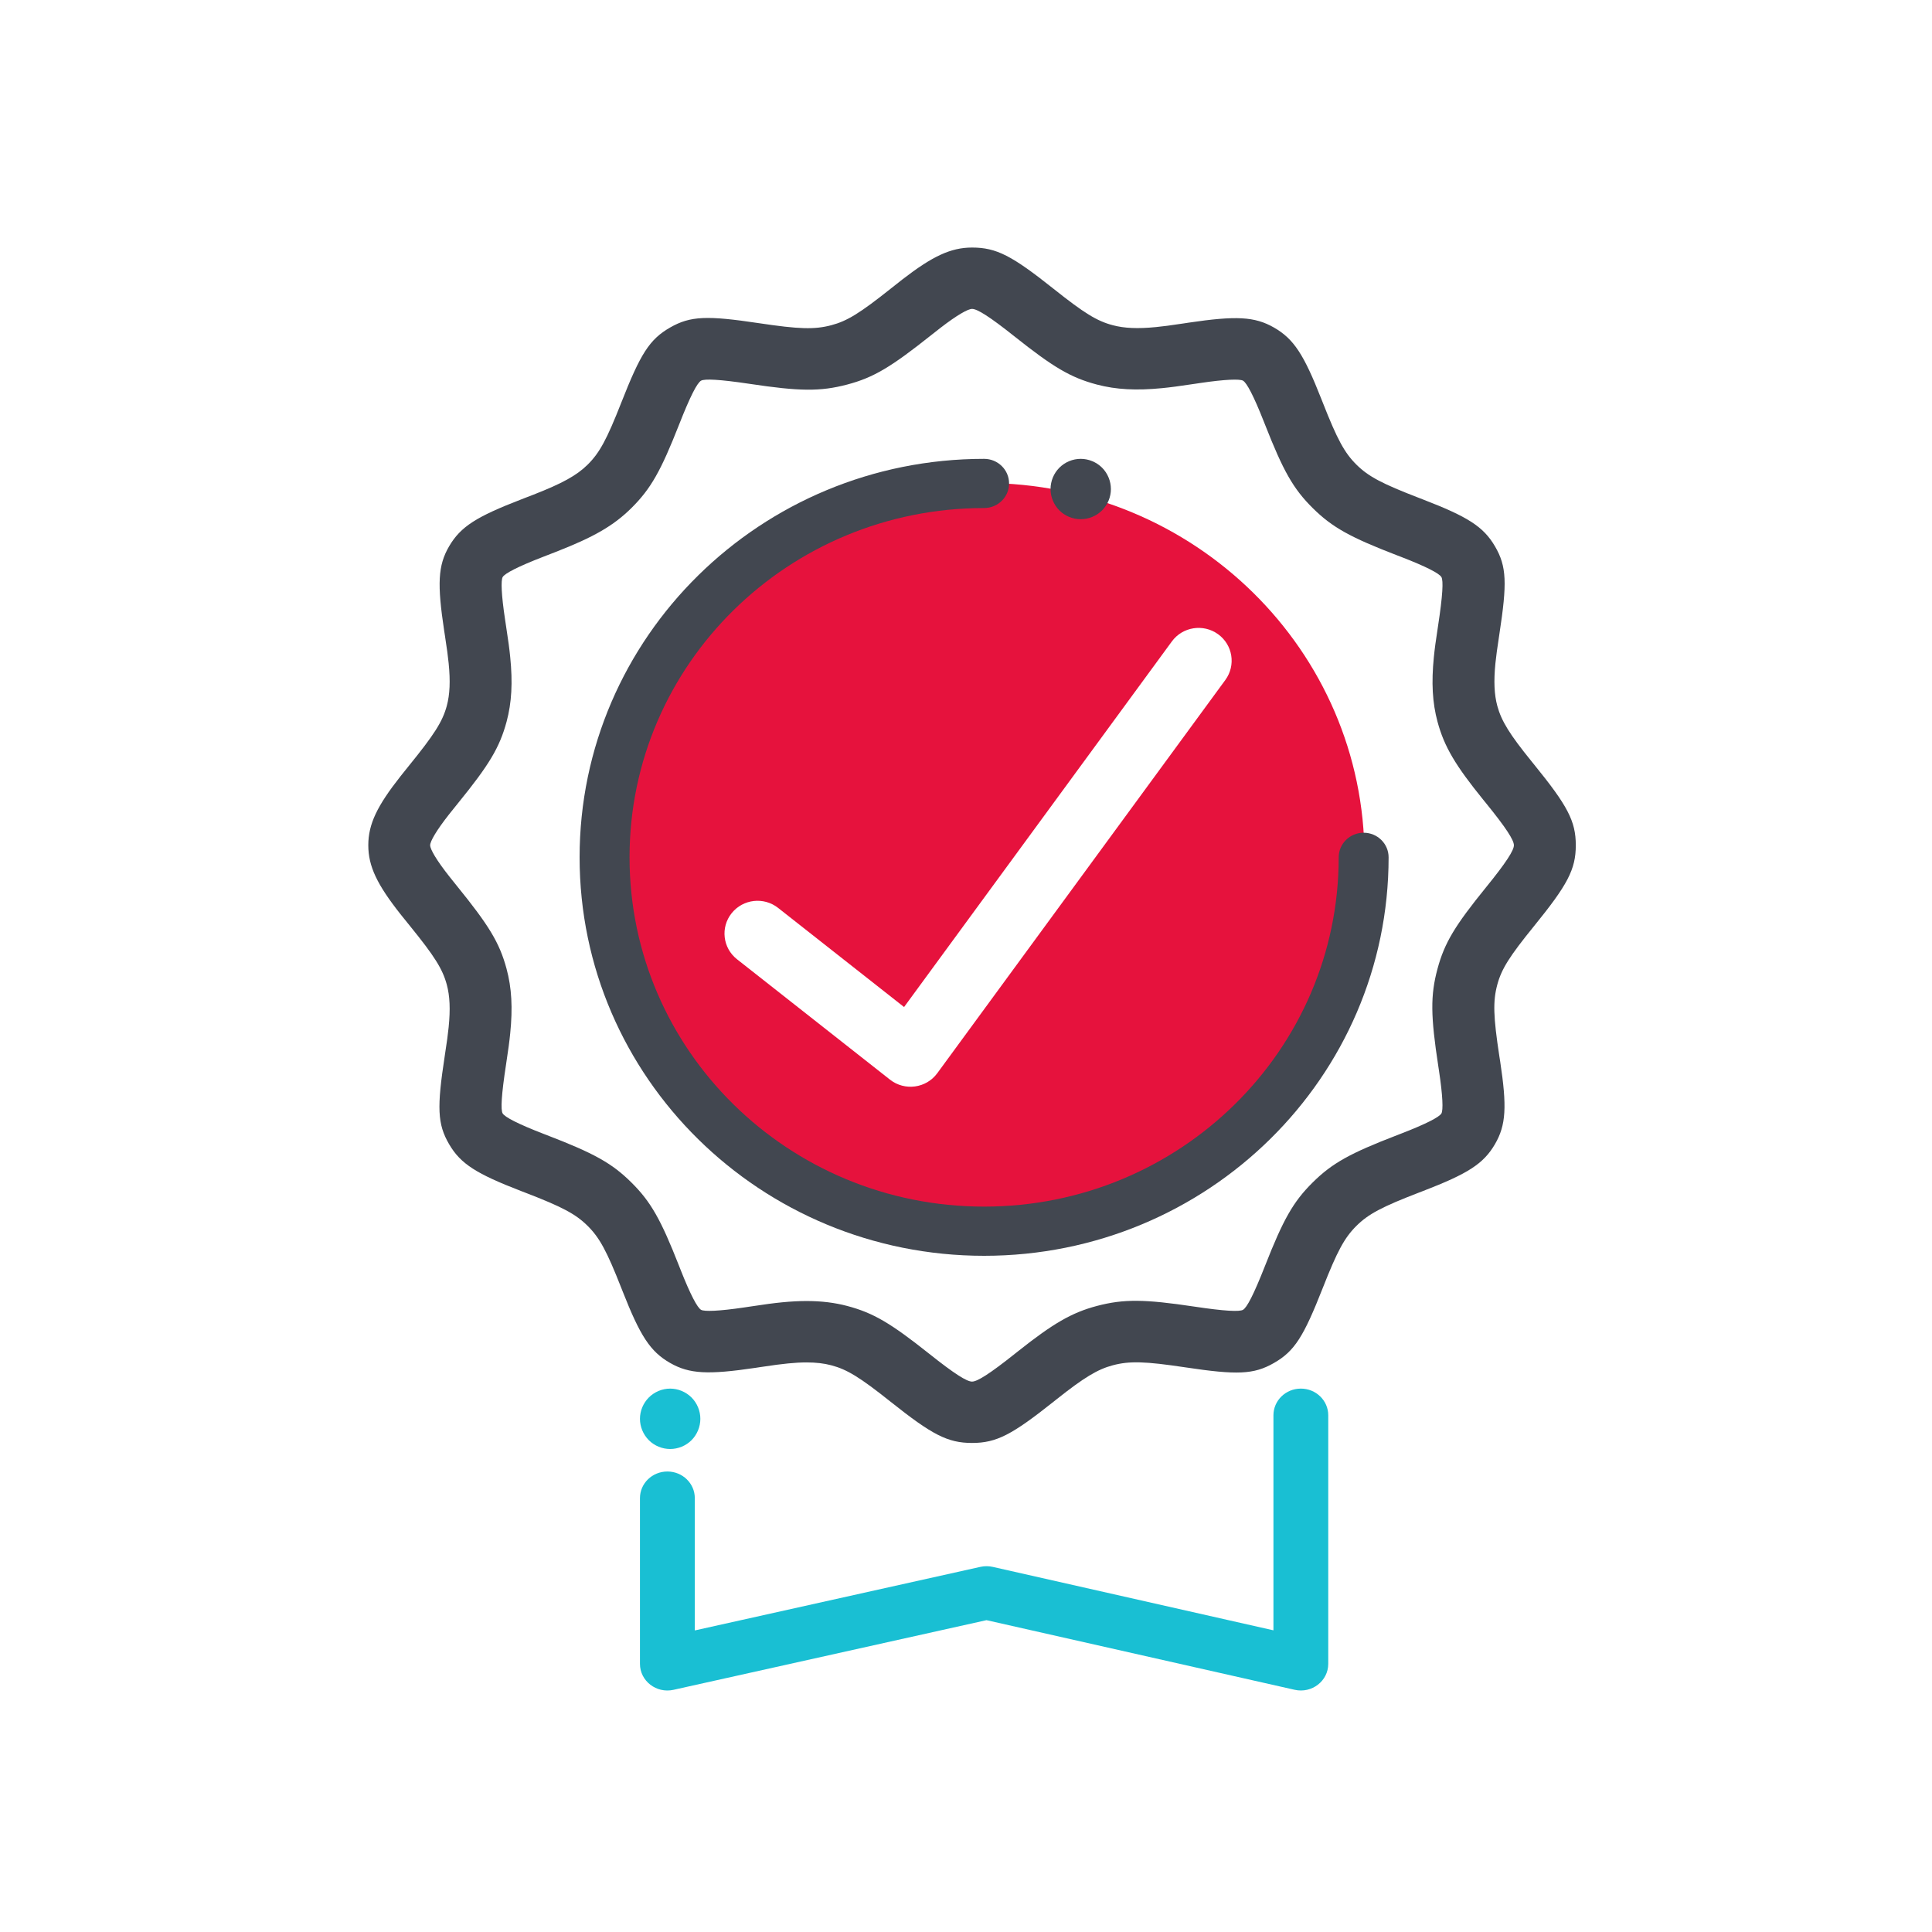
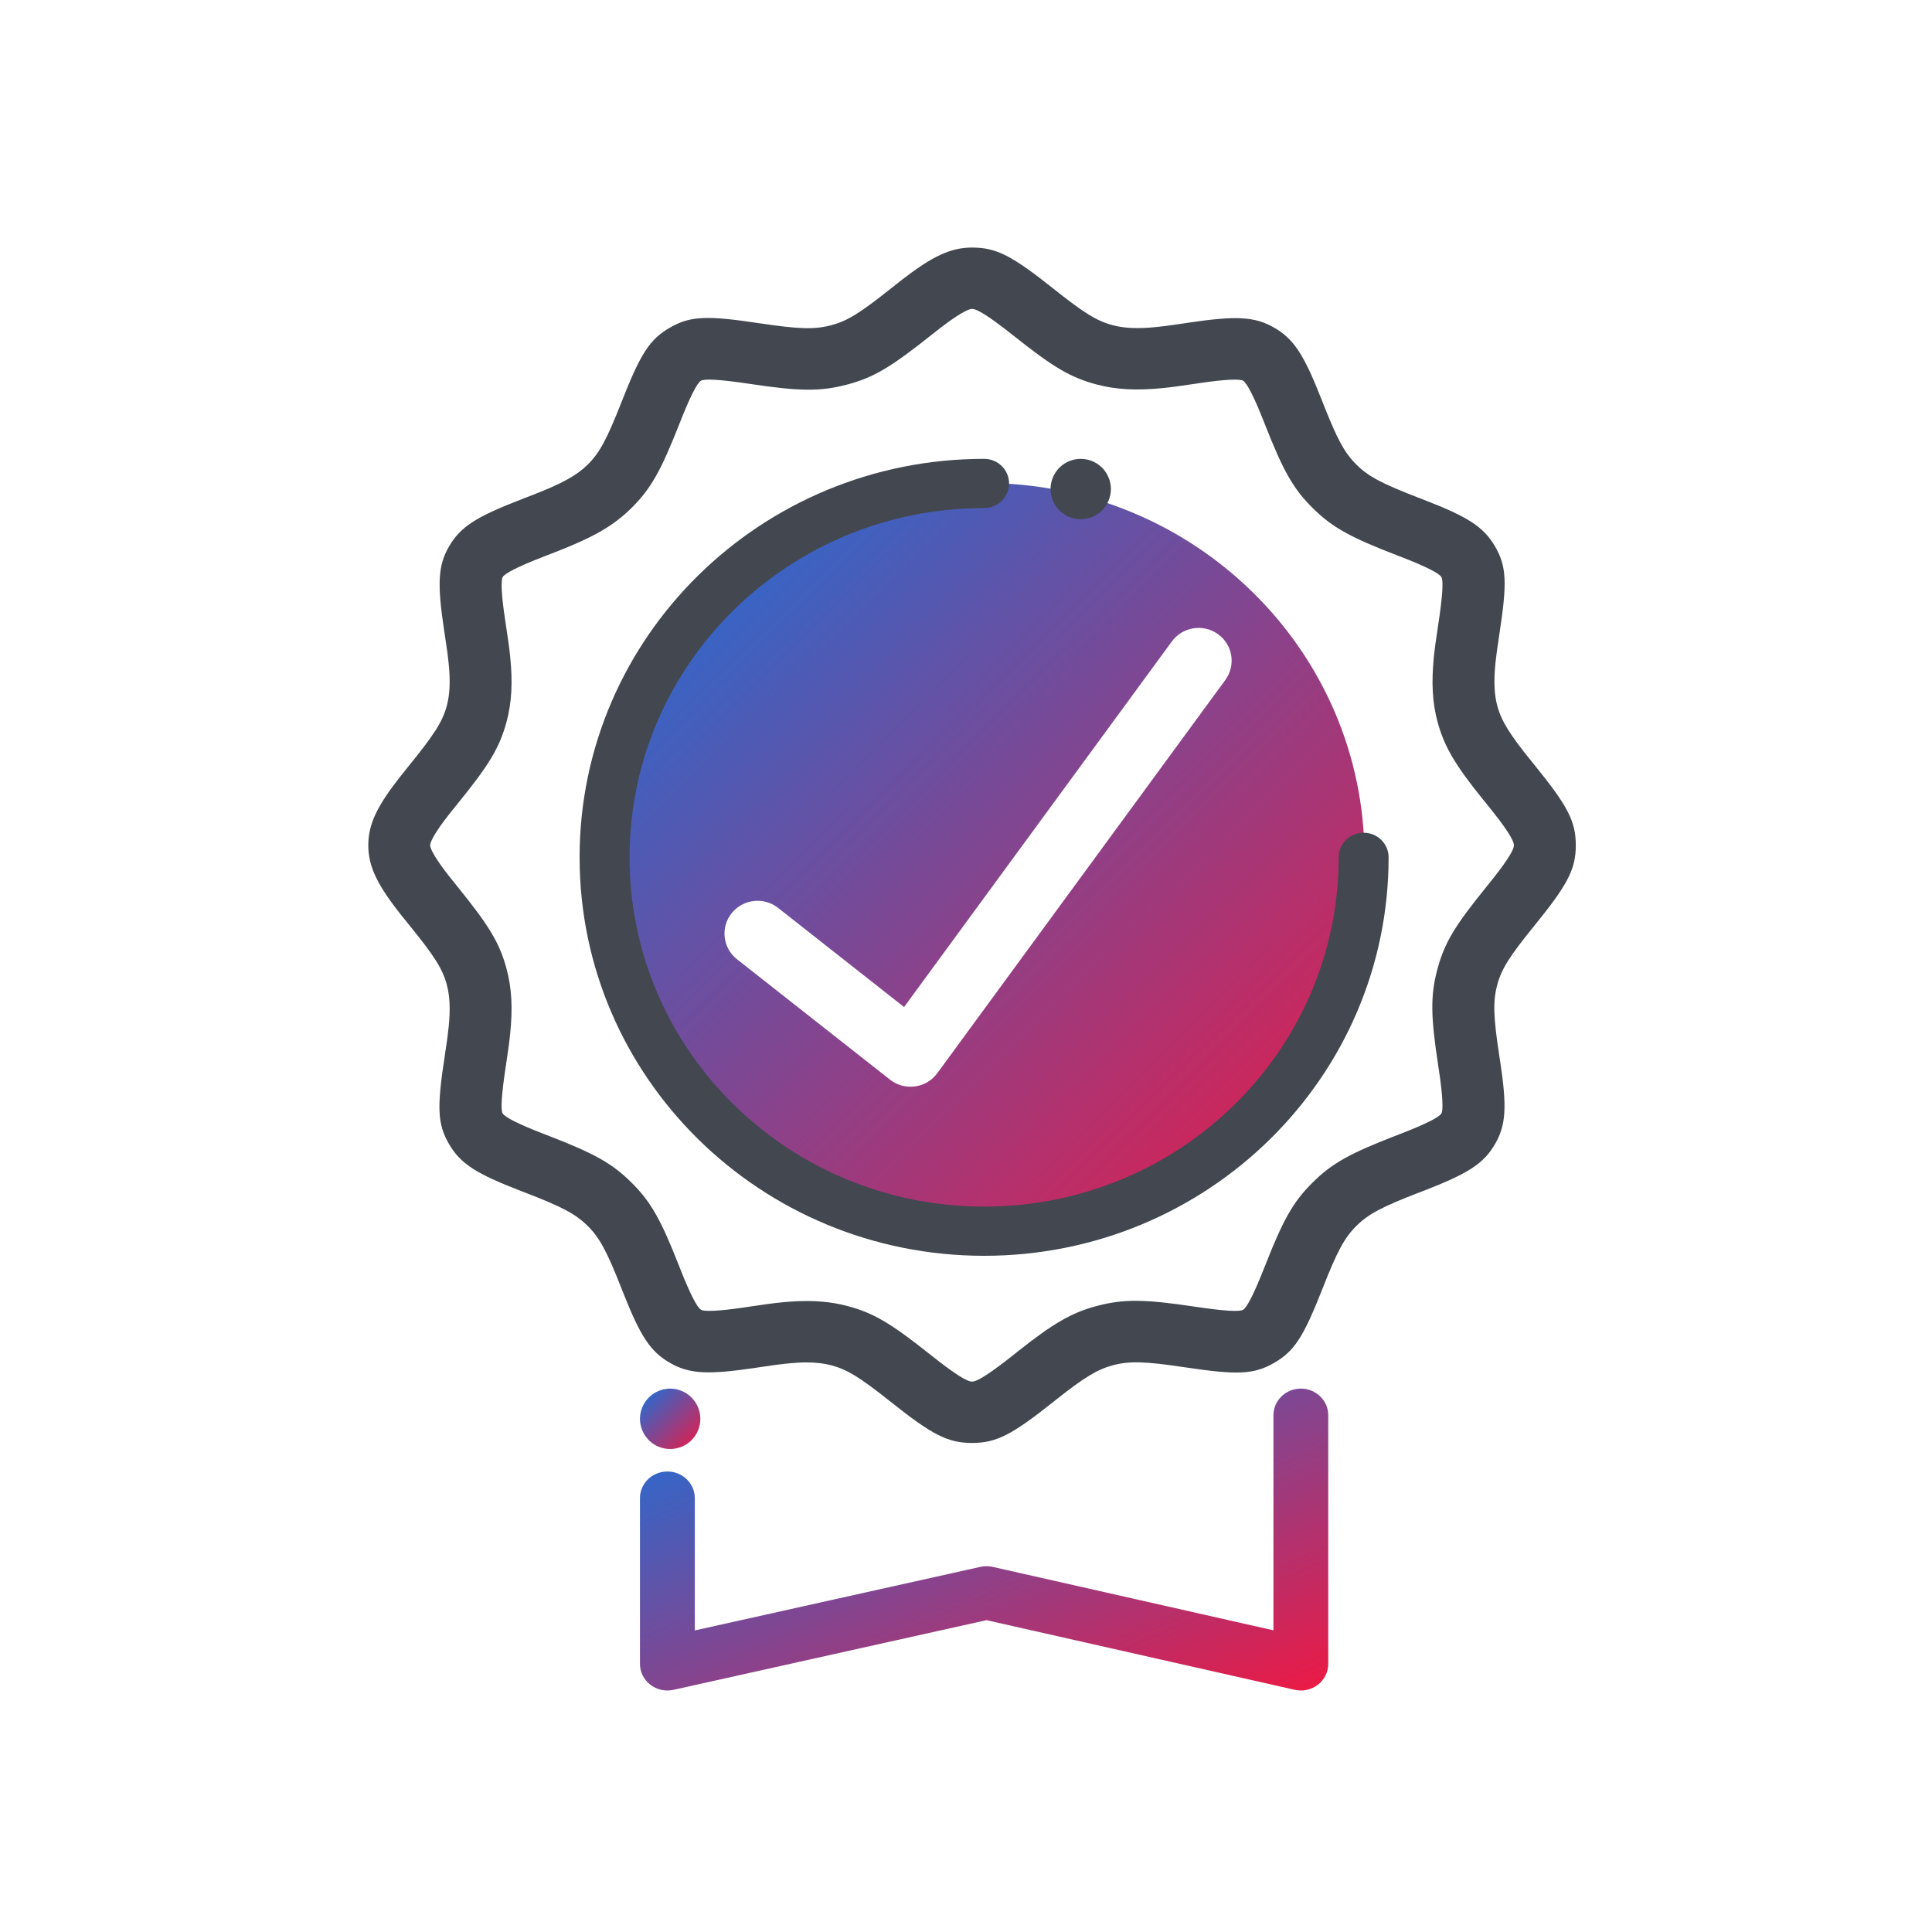
<svg xmlns="http://www.w3.org/2000/svg" width="54" height="54" viewBox="0 0 54 54" fill="none">
+   <defs>
+     <linearGradient id="mixplusBrand" x1="0%" y1="0%" x2="100%" y2="100%">
+       <stop offset="0%" stop-color="#1672dd" />
+       <stop offset="100%" stop-color="#ed1944" />
+     </linearGradient>
+   </defs>
  <path fill-rule="evenodd" clip-rule="evenodd" d="M41.931 29.672L41.907 29.52C41.738 28.412 41.725 27.985 41.85 27.521C41.968 27.082 42.19 26.731 42.879 25.882C43.81 24.735 44.044 24.303 44.044 23.625C44.044 22.947 43.81 22.516 42.879 21.369L42.804 21.276C42.195 20.525 41.964 20.151 41.85 19.73C41.764 19.411 41.748 19.04 41.797 18.542C41.818 18.335 41.843 18.155 41.907 17.731C42.127 16.297 42.114 15.832 41.785 15.27C41.461 14.716 41.019 14.441 39.77 13.959L39.669 13.92C38.625 13.518 38.248 13.319 37.913 12.987C37.578 12.655 37.377 12.283 36.971 11.25L36.931 11.149C36.444 9.913 36.166 9.475 35.608 9.155C35.067 8.845 34.543 8.823 33.225 9.018L33.095 9.038C32.695 9.098 32.514 9.122 32.308 9.142C31.802 9.192 31.426 9.176 31.103 9.09C30.659 8.973 30.304 8.754 29.446 8.071C28.288 7.15 27.853 6.919 27.169 6.919C26.57 6.919 26.056 7.167 25.224 7.809C25.143 7.872 25.064 7.935 24.892 8.071C24.034 8.753 23.679 8.973 23.235 9.09C22.765 9.214 22.333 9.201 21.214 9.033C19.766 8.816 19.298 8.829 18.73 9.154C18.153 9.485 17.901 9.889 17.367 11.249C16.961 12.282 16.76 12.655 16.425 12.987C16.118 13.29 15.717 13.511 14.903 13.829C14.841 13.853 14.793 13.872 14.669 13.919L14.567 13.959C13.319 14.441 12.877 14.716 12.553 15.269C12.239 15.806 12.218 16.325 12.415 17.631L12.435 17.759C12.495 18.155 12.52 18.334 12.54 18.538C12.59 19.038 12.574 19.41 12.488 19.729C12.368 20.17 12.144 20.524 11.412 21.425C11.316 21.544 11.256 21.619 11.195 21.696C10.545 22.521 10.294 23.031 10.294 23.625C10.294 24.218 10.544 24.728 11.193 25.551C11.257 25.632 11.321 25.711 11.459 25.881C12.148 26.73 12.369 27.082 12.488 27.521C12.574 27.839 12.59 28.21 12.54 28.709C12.519 28.916 12.495 29.096 12.43 29.519C12.21 30.953 12.224 31.418 12.553 31.981C12.876 32.534 13.319 32.809 14.567 33.291L14.669 33.33C15.713 33.732 16.089 33.931 16.424 34.263C16.759 34.595 16.96 34.967 17.366 36L17.406 36.101C17.893 37.337 18.171 37.775 18.73 38.095C19.271 38.405 19.795 38.427 21.113 38.232L21.243 38.212C21.644 38.152 21.825 38.128 22.032 38.108C22.222 38.089 22.39 38.08 22.545 38.08C22.806 38.08 23.032 38.106 23.234 38.16C23.678 38.277 24.034 38.496 24.891 39.178C26.05 40.1 26.485 40.331 27.169 40.331C27.853 40.331 28.287 40.1 29.446 39.179L29.539 39.105C30.299 38.502 30.677 38.273 31.103 38.16C31.572 38.036 32.004 38.049 33.124 38.217C34.572 38.434 35.04 38.421 35.607 38.096C36.185 37.765 36.436 37.361 36.971 36.001C37.377 34.968 37.578 34.595 37.913 34.263C38.248 33.931 38.624 33.732 39.668 33.33L39.77 33.291C41.019 32.809 41.461 32.534 41.784 31.981C42.098 31.444 42.12 30.924 41.931 29.672ZM42.314 23.625C42.314 23.768 42.099 24.107 41.531 24.806C40.668 25.87 40.375 26.35 40.179 27.077C39.977 27.826 39.987 28.402 40.201 29.8L40.22 29.926C40.327 30.633 40.34 31.032 40.288 31.121C40.229 31.222 39.868 31.412 39.143 31.692L39.042 31.731C37.741 32.232 37.237 32.508 36.691 33.049C36.144 33.59 35.865 34.089 35.359 35.378C35.04 36.189 34.852 36.547 34.742 36.61C34.644 36.666 34.233 36.648 33.383 36.52C31.993 36.312 31.412 36.303 30.657 36.502C29.951 36.689 29.427 36.997 28.459 37.765L28.364 37.84C27.657 38.403 27.315 38.616 27.169 38.616C27.023 38.616 26.681 38.403 25.974 37.84C24.899 36.986 24.414 36.696 23.68 36.502C23.328 36.409 22.955 36.364 22.545 36.364C22.331 36.364 22.108 36.376 21.862 36.4C21.617 36.424 21.414 36.451 20.931 36.524L20.805 36.543C20.09 36.649 19.685 36.661 19.595 36.61C19.492 36.551 19.3 36.195 19.017 35.477L18.978 35.377C18.472 34.089 18.193 33.59 17.646 33.049C17.1 32.508 16.596 32.232 15.295 31.731L15.194 31.692C14.469 31.412 14.109 31.222 14.049 31.12C13.992 31.023 14.012 30.614 14.145 29.748C14.21 29.319 14.237 29.119 14.261 28.879C14.332 28.174 14.303 27.611 14.158 27.077C13.961 26.347 13.666 25.865 12.76 24.749C12.669 24.636 12.611 24.565 12.556 24.494C12.2 24.043 12.023 23.737 12.023 23.625C12.023 23.513 12.201 23.206 12.558 22.753C12.615 22.68 12.674 22.607 12.806 22.444C13.67 21.38 13.962 20.899 14.159 20.173C14.303 19.638 14.332 19.075 14.261 18.369C14.237 18.126 14.21 17.926 14.137 17.45L14.118 17.324C14.011 16.617 13.998 16.218 14.05 16.129C14.109 16.028 14.469 15.838 15.195 15.558L15.295 15.519C15.421 15.47 15.472 15.451 15.537 15.425C16.587 15.015 17.143 14.7 17.647 14.201C18.193 13.66 18.472 13.161 18.979 11.872C19.297 11.061 19.486 10.703 19.595 10.64C19.694 10.584 20.104 10.602 20.955 10.729C22.344 10.938 22.926 10.947 23.68 10.748C24.418 10.553 24.903 10.261 26.031 9.364C26.144 9.274 26.216 9.218 26.287 9.163C26.744 8.81 27.054 8.634 27.169 8.634C27.315 8.634 27.657 8.847 28.364 9.41C29.439 10.264 29.924 10.554 30.657 10.748C31.197 10.891 31.765 10.919 32.478 10.849C32.723 10.825 32.925 10.798 33.407 10.726L33.534 10.707C34.248 10.601 34.653 10.589 34.743 10.64C34.846 10.7 35.037 11.055 35.32 11.773L35.36 11.873C35.866 13.162 36.145 13.66 36.691 14.201C37.238 14.742 37.741 15.018 39.043 15.52L39.143 15.558C39.869 15.838 40.229 16.028 40.288 16.13C40.345 16.227 40.326 16.636 40.193 17.502C40.127 17.932 40.1 18.132 40.076 18.373C40.006 19.077 40.035 19.639 40.179 20.173C40.368 20.873 40.679 21.392 41.455 22.351L41.531 22.444C42.099 23.143 42.314 23.482 42.314 23.625Z" fill="#424750" />
-   <path fill-rule="evenodd" clip-rule="evenodd" d="M27.506 34.425C33.378 34.425 38.138 29.741 38.138 23.962C38.138 18.184 33.378 13.5 27.506 13.5C21.635 13.5 16.875 18.184 16.875 23.962C16.875 29.741 21.635 34.425 27.506 34.425ZM34.044 17.725C33.632 17.428 33.054 17.518 32.754 17.928L25.269 28.147L21.748 25.376C21.348 25.061 20.767 25.128 20.45 25.524C20.133 25.92 20.2 26.497 20.599 26.811L24.875 30.176C25.287 30.5 25.888 30.419 26.197 29.997L34.249 19.005C34.548 18.595 34.457 18.022 34.044 17.725Z" fill="#E6123D" />
+   <path fill-rule="evenodd" clip-rule="evenodd" d="M27.506 34.425C33.378 34.425 38.138 29.741 38.138 23.962C38.138 18.184 33.378 13.5 27.506 13.5C21.635 13.5 16.875 18.184 16.875 23.962C16.875 29.741 21.635 34.425 27.506 34.425ZM34.044 17.725C33.632 17.428 33.054 17.518 32.754 17.928L25.269 28.147L21.748 25.376C21.348 25.061 20.767 25.128 20.45 25.524C20.133 25.92 20.2 26.497 20.599 26.811L24.875 30.176C25.287 30.5 25.888 30.419 26.197 29.997L34.249 19.005C34.548 18.595 34.457 18.022 34.044 17.725Z" fill="url(#mixplusBrand)" />
  <path d="M27.506 12.825C27.892 12.825 28.204 13.133 28.204 13.512C28.204 13.892 27.892 14.2 27.506 14.2C22.033 14.2 17.596 18.571 17.596 23.962C17.596 29.354 22.033 33.725 27.506 33.725C32.98 33.725 37.417 29.354 37.417 23.962C37.417 23.583 37.729 23.275 38.115 23.275C38.5 23.275 38.812 23.583 38.812 23.962C38.812 30.114 33.751 35.1 27.506 35.1C21.262 35.1 16.2 30.114 16.2 23.962C16.2 17.811 21.262 12.825 27.506 12.825Z" fill="#424750" />
-   <path d="M35.593 39.557C35.593 39.146 35.936 38.812 36.359 38.812C36.782 38.812 37.125 39.146 37.125 39.557V46.505C37.125 46.984 36.666 47.339 36.185 47.23L27.573 45.284L18.825 47.231C18.345 47.338 17.887 46.983 17.887 46.505V41.873C17.887 41.462 18.23 41.129 18.654 41.129C19.077 41.129 19.42 41.462 19.42 41.873V45.571L27.404 43.794C27.517 43.769 27.635 43.769 27.748 43.795L35.593 45.568V39.557Z" fill="#19BFD3" />
-   <path d="M18.731 38.812C18.509 38.812 18.292 38.903 18.135 39.06C17.978 39.217 17.887 39.434 17.887 39.657C17.887 39.878 17.978 40.096 18.135 40.254C18.292 40.411 18.509 40.5 18.731 40.5C18.953 40.5 19.171 40.411 19.328 40.254C19.485 40.096 19.575 39.879 19.575 39.657C19.575 39.434 19.485 39.217 19.328 39.06C19.171 38.903 18.953 38.812 18.731 38.812Z" fill="#19BFD3" />
+   <path d="M35.593 39.557C35.593 39.146 35.936 38.812 36.359 38.812C36.782 38.812 37.125 39.146 37.125 39.557V46.505C37.125 46.984 36.666 47.339 36.185 47.23L27.573 45.284L18.825 47.231C18.345 47.338 17.887 46.983 17.887 46.505V41.873C17.887 41.462 18.23 41.129 18.654 41.129C19.077 41.129 19.42 41.462 19.42 41.873V45.571L27.404 43.794C27.517 43.769 27.635 43.769 27.748 43.795L35.593 45.568V39.557Z" fill="url(#mixplusBrand)" />
+   <path d="M18.731 38.812C18.509 38.812 18.292 38.903 18.135 39.06C17.978 39.217 17.887 39.434 17.887 39.657C17.887 39.878 17.978 40.096 18.135 40.254C18.292 40.411 18.509 40.5 18.731 40.5C18.953 40.5 19.171 40.411 19.328 40.254C19.485 40.096 19.575 39.879 19.575 39.657C19.575 39.434 19.485 39.217 19.328 39.06C19.171 38.903 18.953 38.812 18.731 38.812Z" fill="url(#mixplusBrand)" />
  <path d="M30.206 12.825C29.984 12.825 29.767 12.915 29.61 13.072C29.453 13.229 29.363 13.447 29.363 13.67C29.363 13.891 29.453 14.108 29.61 14.266C29.767 14.423 29.984 14.512 30.206 14.512C30.428 14.512 30.646 14.423 30.803 14.266C30.96 14.108 31.05 13.892 31.05 13.67C31.05 13.447 30.96 13.229 30.803 13.072C30.646 12.915 30.428 12.825 30.206 12.825Z" fill="#424750" />
</svg>
